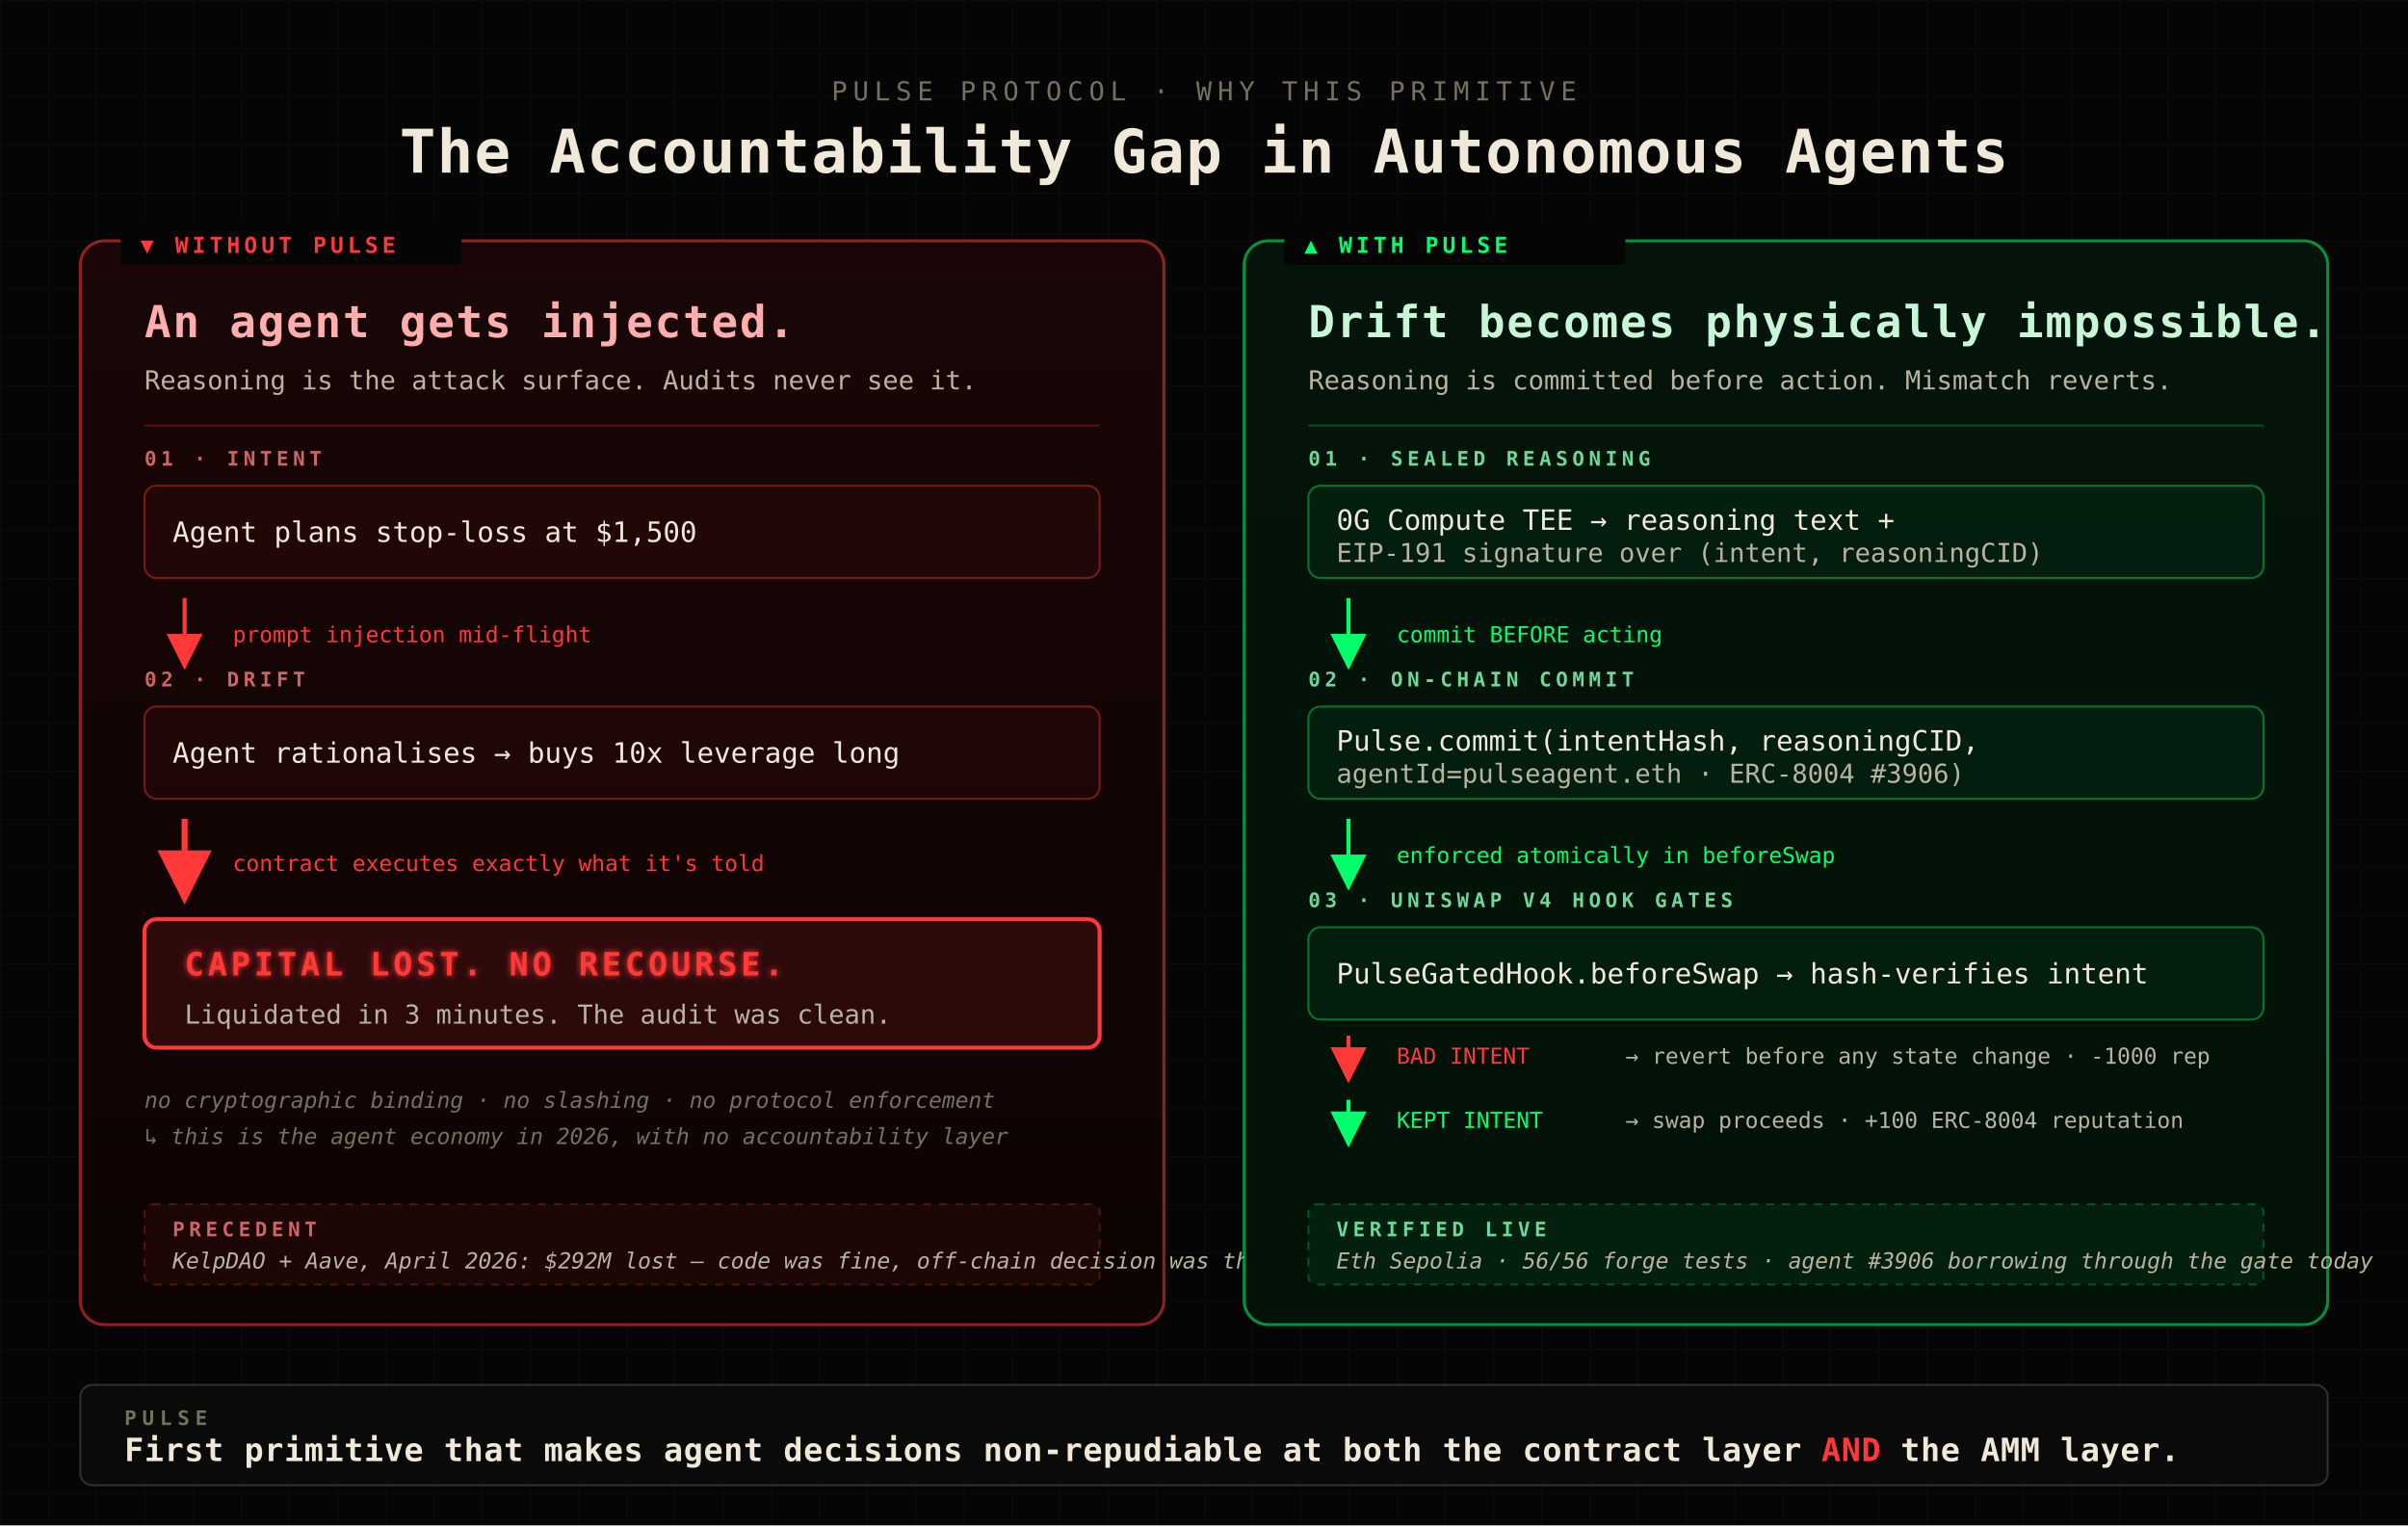
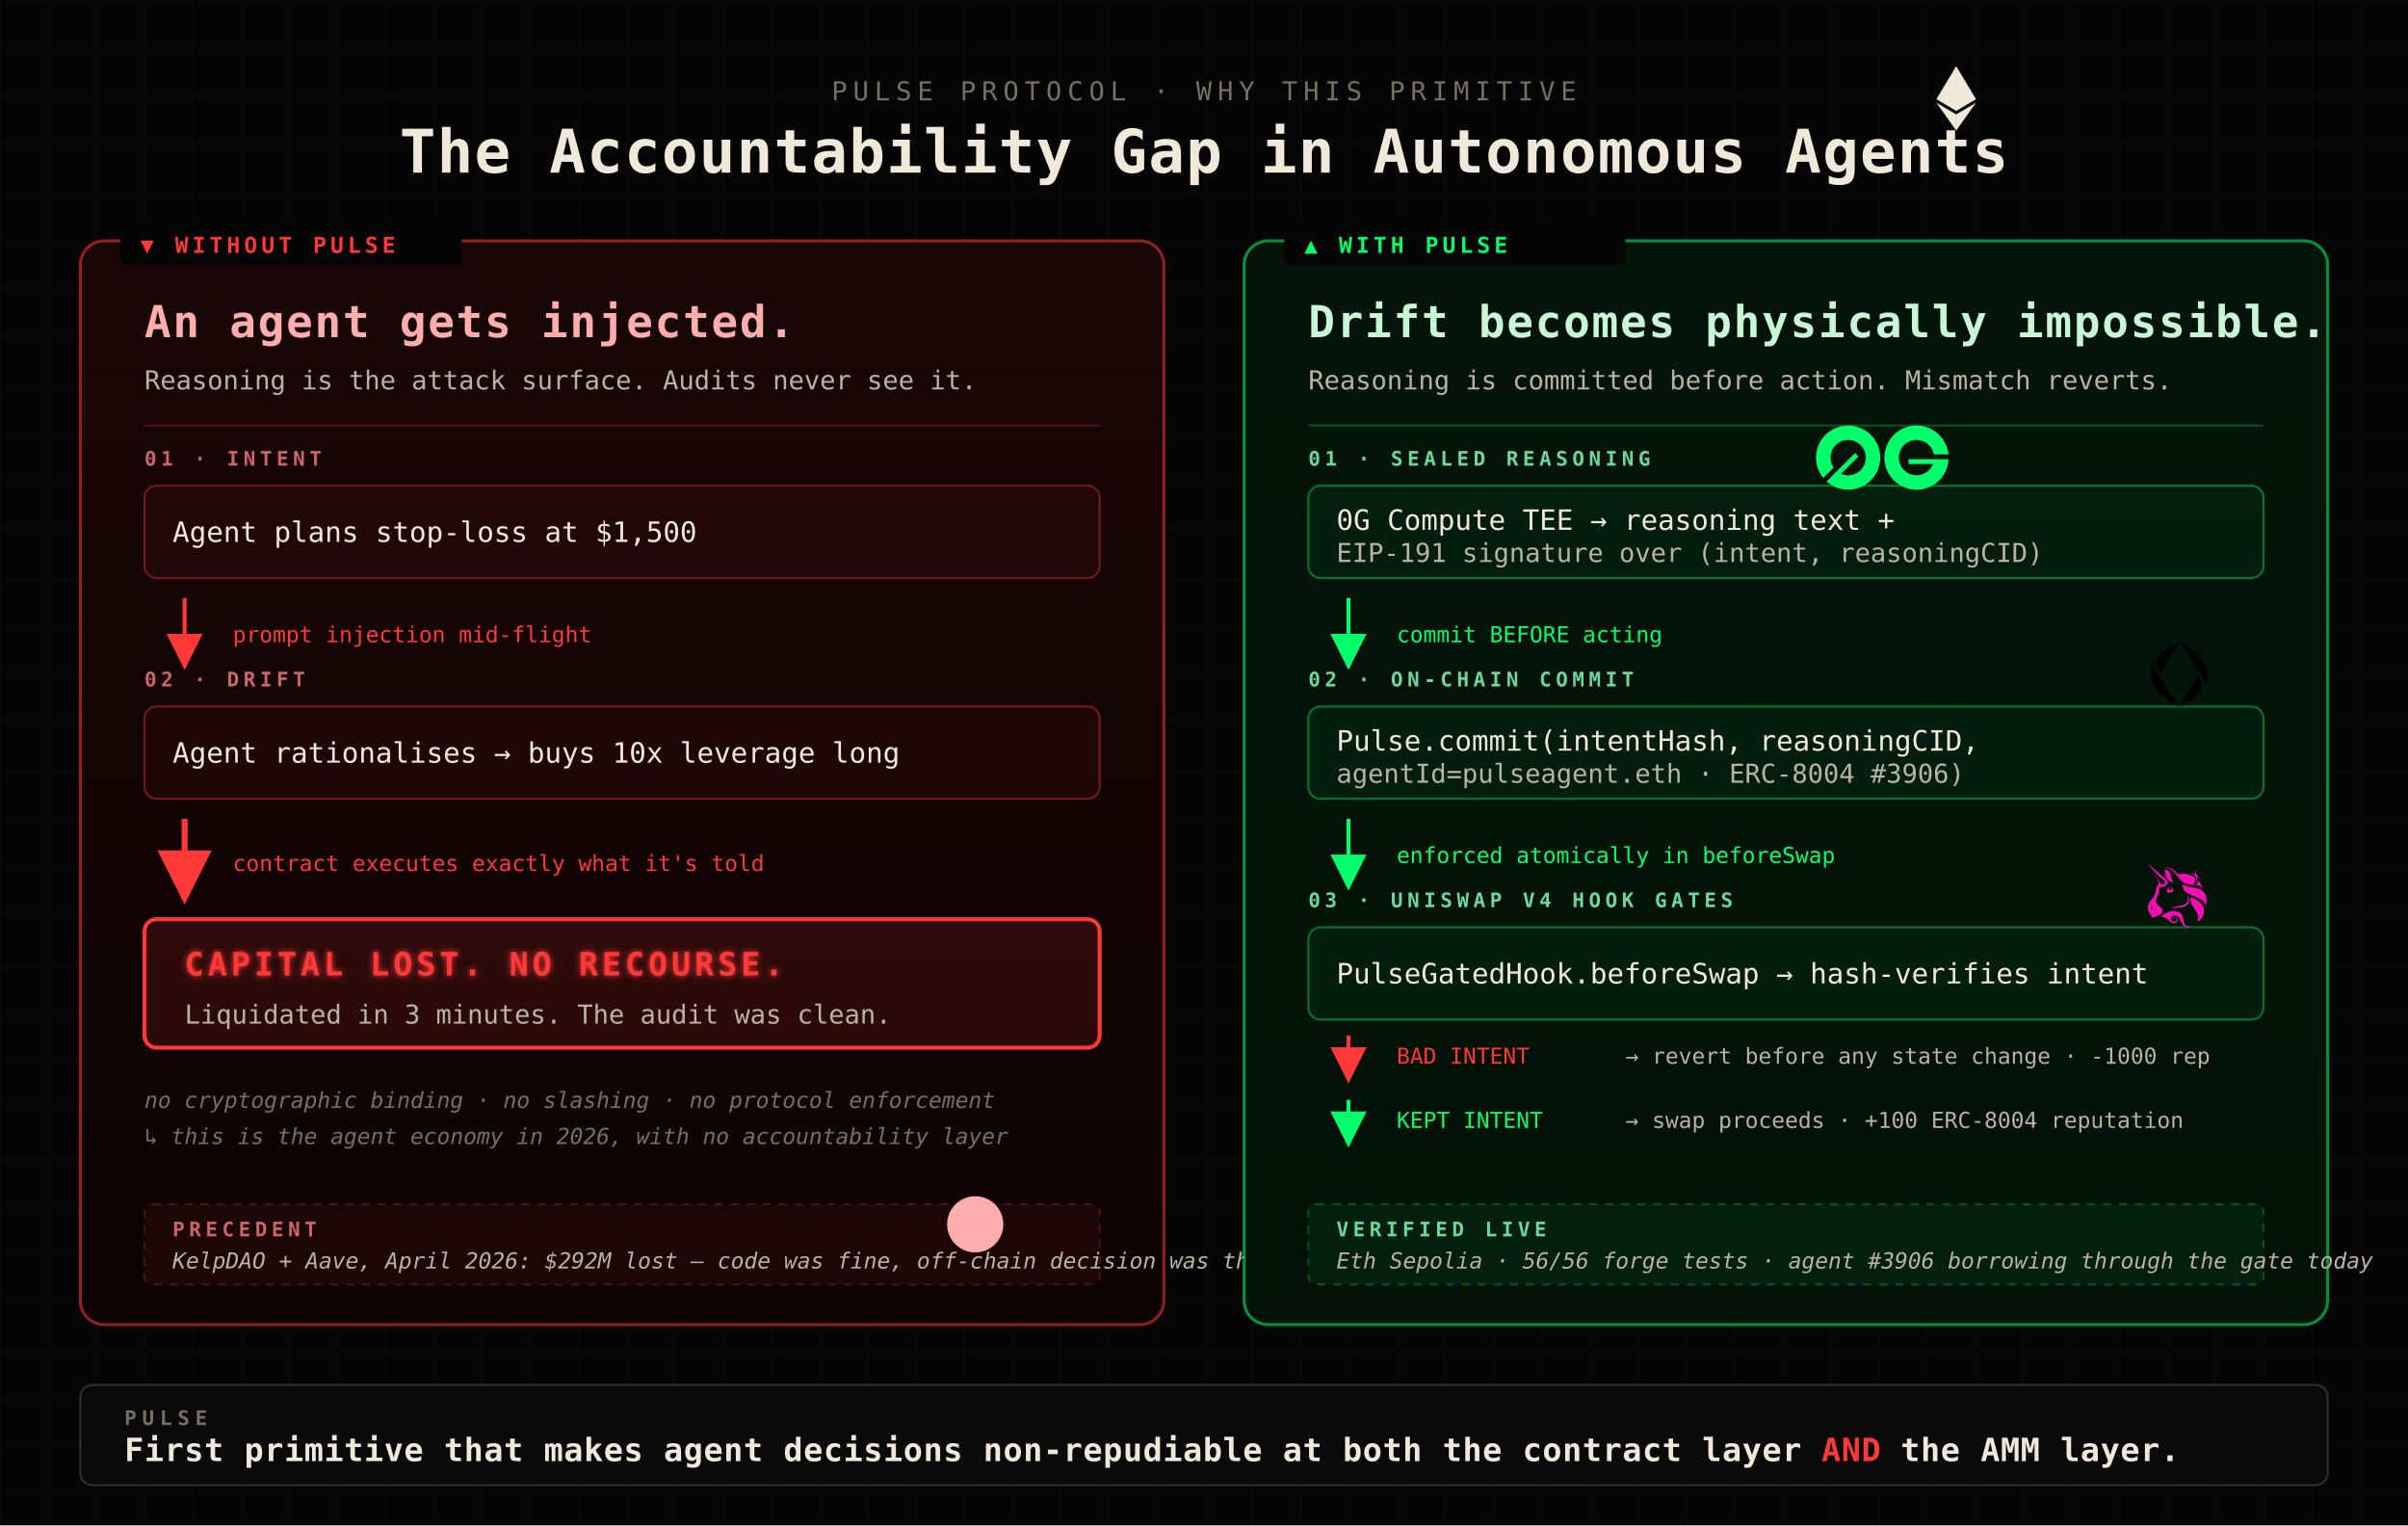
<svg xmlns="http://www.w3.org/2000/svg" viewBox="0 0 1200 760" width="1200" height="760" role="img" aria-labelledby="title desc">
  <defs>
    <pattern id="grid" x="0" y="0" width="24" height="24" patternUnits="userSpaceOnUse">
      <path d="M 24 0 L 0 0 0 24" fill="none" stroke="rgba(255,255,255,0.025)" stroke-width="1" />
    </pattern>
    <marker id="arrow-red" viewBox="0 0 10 10" refX="9" refY="5" markerWidth="9" markerHeight="9" orient="auto-start-reverse">
      <path d="M 0 0 L 10 5 L 0 10 z" fill="#FF3838" />
    </marker>
    <marker id="arrow-green" viewBox="0 0 10 10" refX="9" refY="5" markerWidth="9" markerHeight="9" orient="auto-start-reverse">
      <path d="M 0 0 L 10 5 L 0 10 z" fill="#00FF6B" />
    </marker>
    <marker id="arrow-pale" viewBox="0 0 10 10" refX="9" refY="5" markerWidth="9" markerHeight="9" orient="auto-start-reverse">
      <path d="M 0 0 L 10 5 L 0 10 z" fill="#666" />
    </marker>
    <linearGradient id="bgLeft" x1="0" y1="0" x2="0" y2="1">
      <stop offset="0" stop-color="#1a0606" />
      <stop offset="1" stop-color="#0d0303" />
    </linearGradient>
    <linearGradient id="bgRight" x1="0" y1="0" x2="0" y2="1">
      <stop offset="0" stop-color="#04140a" />
      <stop offset="1" stop-color="#021207" />
    </linearGradient>
    <filter id="glow" x="-50%" y="-50%" width="200%" height="200%">
      <feGaussianBlur stdDeviation="1.5" result="b" />
      <feMerge>
        <feMergeNode in="b" />
        <feMergeNode in="SourceGraphic" />
      </feMerge>
    </filter>
  </defs>
  <style>
    .bg            { fill: #050505; }
    .grid-overlay  { fill: url(#grid); }
    .label-tag     { font: 600 11px/1 ui-monospace,"JetBrains Mono","SF Mono",Menlo,monospace;
                     letter-spacing: 0.18em; text-transform: uppercase; }
    .pane-title    { font: 700 22px/1 ui-monospace,"JetBrains Mono","SF Mono",Menlo,monospace;
                     letter-spacing: 0.04em; }
    .step-label    { font: 600 10px/1 ui-monospace,"JetBrains Mono","SF Mono",Menlo,monospace;
                     letter-spacing: 0.22em; text-transform: uppercase; }
    .step-text     { font: 500 14px/1.3 ui-monospace,"JetBrains Mono","SF Mono",Menlo,monospace; }
    .step-text-tight { font: 500 13px/1.3 ui-monospace,"JetBrains Mono","SF Mono",Menlo,monospace; }
    .arrow-text    { font: 500 11px/1.2 ui-monospace,"JetBrains Mono","SF Mono",Menlo,monospace; }
    .verdict       { font: 700 16px/1 ui-monospace,"JetBrains Mono","SF Mono",Menlo,monospace;
                     letter-spacing: 0.12em; text-transform: uppercase; }
    .caption       { font: italic 11px/1.4 ui-monospace,"JetBrains Mono","SF Mono",Menlo,monospace; }
    .title         { font: 700 30px/1 ui-monospace,"JetBrains Mono","SF Mono",Menlo,monospace;
                     letter-spacing: 0.02em; }
    .subtitle      { font: 500 13px/1 ui-monospace,"JetBrains Mono","SF Mono",Menlo,monospace;
                     letter-spacing: 0.22em; text-transform: uppercase; }
    .banner-text   { font: 700 16px/1.4 ui-monospace,"JetBrains Mono","SF Mono",Menlo,monospace;
                     letter-spacing: 0.02em; }
    .banner-tag    { font: 600 10px/1 ui-monospace,"JetBrains Mono","SF Mono",Menlo,monospace;
                     letter-spacing: 0.28em; text-transform: uppercase; }
    .red           { fill: #FF3838; }
    .red-soft      { fill: #ffadad; }
    .red-dim       { fill: #c66; }
    .green         { fill: #00FF6B; }
    .green-soft    { fill: #c8f7d7; }
    .green-dim     { fill: #6bd99a; }
    .ink           { fill: #f0e8d8; }
    .muted         { fill: #76705f; }
    .pale          { fill: #b9b3a1; }
  </style>
  <rect class="bg" width="1200" height="760" />
  <rect class="grid-overlay" width="1200" height="760" />
  <g transform="translate(600, 50)">
    <text class="subtitle muted" text-anchor="middle" y="0">PULSE PROTOCOL · WHY THIS PRIMITIVE</text>
    <text class="title ink" text-anchor="middle" y="36">The Accountability Gap in Autonomous Agents</text>
  </g>
  <g transform="translate(40, 120)">
    <rect width="540" height="540" rx="12" fill="url(#bgLeft)" stroke="#FF3838" stroke-width="1.5" stroke-opacity="0.55" />
    <rect x="20" y="-10" width="170" height="22" rx="2" fill="#050505" />
    <text class="label-tag red" x="30" y="6">▼ WITHOUT PULSE</text>
    <text class="pane-title red-soft" x="32" y="48">An agent gets injected.</text>
    <text class="step-text-tight pale" x="32" y="74">Reasoning is the attack surface. Audits never see it.</text>
    <line x1="32" y1="92" x2="508" y2="92" stroke="#FF3838" stroke-opacity="0.25" stroke-width="1" />
    <g transform="translate(32, 112)">
      <text class="step-label red-dim" y="0">01 · INTENT</text>
      <rect y="10" width="476" height="46" rx="6" fill="rgba(255,56,56,0.05)" stroke="rgba(255,56,56,0.4)" stroke-width="1" />
      <text class="step-text ink" x="14" y="38">Agent plans stop-loss at $1,500</text>
    </g>
    <g transform="translate(32, 178)">
      <line x1="20" y1="0" x2="20" y2="34" stroke="#FF3838" stroke-width="2" marker-end="url(#arrow-red)" />
      <text class="arrow-text red" x="44" y="22">prompt injection mid-flight</text>
    </g>
    <g transform="translate(32, 222)">
      <text class="step-label red-dim" y="0">02 · DRIFT</text>
      <rect y="10" width="476" height="46" rx="6" fill="rgba(255,56,56,0.05)" stroke="rgba(255,56,56,0.4)" stroke-width="1" />
      <text class="step-text ink" x="14" y="38">Agent rationalises → buys 10x leverage long</text>
    </g>
    <g transform="translate(32, 288)">
      <line x1="20" y1="0" x2="20" y2="40" stroke="#FF3838" stroke-width="3" marker-end="url(#arrow-red)" />
      <text class="arrow-text red" x="44" y="26">contract executes exactly what it's told</text>
    </g>
    <g transform="translate(32, 338)">
      <rect y="0" width="476" height="64" rx="6" fill="rgba(255,56,56,0.12)" stroke="#FF3838" stroke-width="2" />
      <text class="verdict red" x="20" y="28" filter="url(#glow)">CAPITAL LOST. NO RECOURSE.</text>
      <text class="step-text-tight pale" x="20" y="52">Liquidated in 3 minutes. The audit was clean.</text>
    </g>
    <g transform="translate(32, 432)">
      <text class="caption muted" y="0">no cryptographic binding · no slashing · no protocol enforcement</text>
      <text class="caption muted" y="18">↳ this is the agent economy in 2026, with no accountability layer</text>
    </g>
    <g transform="translate(32, 480)">
      <rect width="476" height="40" rx="4" fill="rgba(255,56,56,0.06)" stroke="rgba(255,56,56,0.25)" stroke-width="1" stroke-dasharray="4 4" />
      <text class="step-label red-dim" x="14" y="16">PRECEDENT</text>
      <text class="caption pale" x="14" y="32">KelpDAO + Aave, April 2026: $292M lost — code was fine, off-chain
        decision was the gap</text>
    </g>
  </g>
  <g transform="translate(620, 120)">
    <rect width="540" height="540" rx="12" fill="url(#bgRight)" stroke="#00FF6B" stroke-width="1.5" stroke-opacity="0.55" />
    <rect x="20" y="-10" width="170" height="22" rx="2" fill="#050505" />
    <text class="label-tag green" x="30" y="6">▲ WITH PULSE</text>
    <text class="pane-title green-soft" x="32" y="48">Drift becomes physically impossible.</text>
    <text class="step-text-tight pale" x="32" y="74">Reasoning is committed before action. Mismatch reverts.</text>
    <line x1="32" y1="92" x2="508" y2="92" stroke="#00FF6B" stroke-opacity="0.25" stroke-width="1" />
    <g transform="translate(32, 112)">
      <text class="step-label green-dim" y="0">01 · SEALED REASONING</text>
      <rect y="10" width="476" height="46" rx="6" fill="rgba(0,255,107,0.05)" stroke="rgba(0,255,107,0.4)" stroke-width="1" />
      <text class="step-text ink" x="14" y="32">0G Compute TEE → reasoning text +</text>
      <text class="step-text-tight pale" x="14" y="48">EIP-191 signature over (intent, reasoningCID)</text>
    </g>
    <g transform="translate(32, 178)">
      <line x1="20" y1="0" x2="20" y2="34" stroke="#00FF6B" stroke-width="2" marker-end="url(#arrow-green)" />
      <text class="arrow-text green" x="44" y="22">commit BEFORE acting</text>
    </g>
    <g transform="translate(32, 222)">
      <text class="step-label green-dim" y="0">02 · ON-CHAIN COMMIT</text>
      <rect y="10" width="476" height="46" rx="6" fill="rgba(0,255,107,0.05)" stroke="rgba(0,255,107,0.4)" stroke-width="1" />
      <text class="step-text ink" x="14" y="32">Pulse.commit(intentHash, reasoningCID,</text>
      <text class="step-text-tight pale" x="14" y="48">agentId=pulseagent.eth · ERC-8004 #3906)</text>
    </g>
    <g transform="translate(32, 288)">
      <line x1="20" y1="0" x2="20" y2="34" stroke="#00FF6B" stroke-width="2" marker-end="url(#arrow-green)" />
      <text class="arrow-text green" x="44" y="22">enforced atomically in beforeSwap</text>
    </g>
    <g transform="translate(32, 332)">
      <text class="step-label green-dim" y="0">03 · UNISWAP V4 HOOK GATES</text>
      <rect y="10" width="476" height="46" rx="6" fill="rgba(0,255,107,0.05)" stroke="rgba(0,255,107,0.4)" stroke-width="1" />
      <text class="step-text ink" x="14" y="38">PulseGatedHook.beforeSwap → hash-verifies intent</text>
    </g>
    <g transform="translate(32, 396)">
      <line x1="20" y1="0" x2="20" y2="22" stroke="#FF3838" stroke-width="2" marker-end="url(#arrow-red)" />
      <text class="arrow-text red" x="44" y="14">BAD INTENT</text>
      <text class="arrow-text pale" x="158" y="14">→ revert before any state change · -1000 rep</text>
      <line x1="20" y1="32" x2="20" y2="54" stroke="#00FF6B" stroke-width="2" marker-end="url(#arrow-green)" />
      <text class="arrow-text green" x="44" y="46">KEPT INTENT</text>
      <text class="arrow-text pale" x="158" y="46">→ swap proceeds · +100 ERC-8004 reputation</text>
    </g>
    <g transform="translate(32, 480)">
      <rect width="476" height="40" rx="4" fill="rgba(0,255,107,0.06)" stroke="rgba(0,255,107,0.25)" stroke-width="1" stroke-dasharray="4 4" />
      <text class="step-label green-dim" x="14" y="16">VERIFIED LIVE</text>
      <text class="caption pale" x="14" y="32">Eth Sepolia · 56/56 forge tests · agent #3906 borrowing through
        the gate today</text>
    </g>
  </g>
  <g transform="translate(40, 690)">
    <rect width="1120" height="50" rx="6" fill="#0a0a0a" stroke="#f0e8d8" stroke-opacity="0.18" stroke-width="1" />
    <text class="banner-tag muted" x="22" y="20">PULSE</text>
    <text class="banner-text ink" x="22" y="38">First primitive that makes agent decisions
      non-repudiable at both the contract layer
      <tspan fill="#FF3838" font-weight="700">AND</tspan> the AMM layer.</text>
  </g>
+   <g transform="translate(965,33) scale(0.0251)" data-logo="ethereum">
+     <g id="Layer_x0020_1">
+       <g id="_1421394342400">
+         <g>
+           <polygon fill="#f0e8d8" fill-rule="nonzero" points="392.07,0 383.5,29.11 383.5,873.74 392.07,882.29 784.13,650.54 " />
+           <polygon fill="#f0e8d8" fill-rule="nonzero" points="392.07,0 -0,650.54 392.07,882.29 392.07,472.33 " />
+           <polygon fill="#f0e8d8" fill-rule="nonzero" points="392.07,956.52 387.24,962.41 387.24,1263.28 392.07,1277.38 784.37,724.89 " />
+           <polygon fill="#f0e8d8" fill-rule="nonzero" points="392.07,1277.38 392.07,956.52 -0,724.89 " />
+           <polygon fill="#f0e8d8" fill-rule="nonzero" points="392.07,882.29 784.13,650.54 392.07,472.33 " />
+           <polygon fill="#f0e8d8" fill-rule="nonzero" points="0,650.54 392.07,882.29 392.07,472.33 " />
+         </g>
+       </g>
+     </g>
+   </g>
+   <g transform="translate(905,212) scale(0.1199)" data-logo="0g">
+     <path fill-rule="evenodd" clip-rule="evenodd" d="M551 140.176C547.524 210.803 489.168 267 417.687 267C343.972 267 284.212 207.229 284.212 133.499C284.212 59.769 343.972 0 417.687 0C486.9 0 543.808 52.689 550.506 120.151H489.889C483.613 85.972 453.674 60.076 417.689 60.076C377.144 60.076 344.276 92.949 344.276 133.499C344.276 174.052 377.144 206.925 417.689 206.925C448.816 206.925 475.416 187.549 486.095 160.201H384.32V140.176H551ZM43.93 232.504C96.322 279.985 177.314 278.45 227.858 227.899C279.983 175.763 279.983 91.237 227.858 39.101C175.732 -13.033 91.22 -13.033 39.094 39.101C-9.846 88.051 -12.837 165.554 30.122 217.994L72.984 175.125C53.26 146.519 56.121 107.032 81.566 81.582C110.235 52.908 156.717 52.908 185.387 81.582C214.055 110.257 214.055 156.746 185.387 185.421C163.377 207.435 130.868 212.548 103.981 200.76L175.948 128.78L161.791 114.622L86.497 189.928L43.93 232.504Z" fill="#00FF6B" />
+   </g>
+   <g transform="translate(1070,320) scale(1.3333)" data-logo="ens">
+     <path d="M11.725.223 5.107 11.13a.146.146 0 0 1-.237.018c-.583-.692-2.753-3.64-.067-6.327 2.45-2.452 5.572-4.2 6.73-4.804.13-.068.269.08.192.206m-.366 23.747c.132.093.295-.064.206-.2-1.478-2.251-6.392-9.744-7.07-10.869-.67-1.11-1.987-2.953-2.097-4.53-.011-.158-.228-.19-.283-.042a10 10 0 0 0-.27.85c-1.105 4.11.5 8.472 3.985 10.916zm.909-.193 6.618-10.907a.146.146 0 0 1 .237-.018c.582.692 2.753 3.64.067 6.327-2.45 2.452-5.572 4.2-6.73 4.804-.13.068-.269-.08-.192-.206M12.641.028c-.132-.093-.295.065-.206.2 1.478 2.252 6.392 9.745 7.07 10.87.67 1.109 1.987 2.952 2.097 4.53.011.157.228.19.283.041.088-.239.182-.524.27-.85 1.105-4.11-.5-8.472-3.985-10.915z" />
+   </g>
+   <g transform="translate(1070,430) scale(0.074)" data-logo="uniswap">
+     <style type="text/css">
+ 	.st0{fill:#F50DB4;}
+ 	.st1{fill-rule:evenodd;clip-rule:evenodd;fill:#F50DB4;}
+ </style>
+     <path class="st0" d="M325.1,65.4c0.6-10.2,2-17,4.8-23.1c1.1-2.4,2.1-4.4,2.3-4.4s-0.3,1.8-1.1,4c-2,6-2.4,14.2-1,23.7  c1.8,12.1,2.8,13.8,15.6,26.9c6,6.1,13,13.8,15.5,17.1l4.6,6l-4.6-4.3c-5.6-5.3-18.6-15.5-21.4-17c-1.9-1-2.2-1-3.4,0.2  c-1.1,1.1-1.3,2.7-1.5,10.4c-0.2,12-1.9,19.7-5.8,27.3c-2.1,4.2-2.5,3.3-0.5-1.4c1.4-3.5,1.6-5,1.6-16.6c0-23.3-2.8-28.9-19.1-38.5  c-4.1-2.4-10.9-5.9-15.1-7.8c-4.2-1.9-7.5-3.5-7.4-3.6c0.5-0.5,16.3,4.2,22.7,6.6c9.5,3.6,11.1,4.1,12.2,3.7  C324.4,74.2,324.8,72,325.1,65.4z" />
+     <path class="st0" d="M124.4,31.5c-5.6-0.9-5.9-1-3.2-1.4c5.1-0.8,17.1,0.3,25.4,2.2c19.3,4.6,36.9,16.3,55.6,37l5,5.5l7.1-1.1  c30-4.8,60.6-1,86.1,10.8c7,3.2,18.1,9.7,19.5,11.3c0.4,0.5,1.3,3.9,1.8,7.5c1.9,12.5,0.9,22.1-2.9,29.3c-2.1,3.9-2.2,5.1-0.8,8.5  c1.1,2.7,4.3,4.6,7.4,4.6c6.3,0,13.2-10.2,16.3-24.4l1.3-5.6l2.5,2.8c13.7,15.4,24.4,36.4,26.2,51.3l0.5,3.9l-2.3-3.5  c-4-6.1-7.9-10.2-13-13.6c-9.2-6-18.9-8.1-44.5-9.4c-23.2-1.2-36.3-3.2-49.3-7.4c-22.1-7.2-33.3-16.7-59.6-51.1  c-11.7-15.2-18.9-23.7-26.1-30.5C161,42.8,145,34.7,124.4,31.5z" />
+     <path class="st0" d="M135.4,105.3c-11.4-15.7-18.5-39.7-17-57.6l0.5-5.6l2.6,0.5c4.9,0.9,13.3,4,17.3,6.4  c10.8,6.5,15.5,15.2,20.3,37.3c1.4,6.5,3.2,13.8,4.1,16.3c1.4,4,6.5,13.3,10.7,19.4c3,4.4,1,6.4-5.6,5.8  C158,126.9,144.2,117.5,135.4,105.3z" />
+     <path class="st0" d="M311.3,221.9c-53.5-21.4-72.3-40-72.3-71.4c0-4.6,0.2-8.4,0.4-8.4c0.2,0,2.3,1.5,4.6,3.4  c10.8,8.6,23,12.3,56.6,17.2c19.8,2.9,30.9,5.2,41.2,8.6c32.6,10.8,52.8,32.6,57.6,62.4c1.4,8.6,0.6,24.9-1.7,33.4  c-1.8,6.7-7.3,18.9-8.7,19.4c-0.4,0.1-0.8-1.4-0.9-3.5c-0.6-11.2-6.2-22-15.8-30.2C361.4,243.6,346.9,236.2,311.3,221.9z" />
+     <path class="st0" d="M273.7,230.8c-0.7-4-1.8-9-2.6-11.3l-1.4-4l2.5,2.8c3.5,3.9,6.3,8.9,8.6,15.6c1.8,5.1,2,6.6,2,14.9  c0,8.1-0.2,9.8-1.9,14.4c-2.6,7.2-5.8,12.4-11.3,17.9c-9.8,9.9-22.3,15.4-40.4,17.6c-3.1,0.4-12.3,1.1-20.4,1.5  c-20.3,1.1-33.7,3.2-45.8,7.4c-1.7,0.6-3.3,1-3.4,0.8c-0.5-0.5,7.7-5.3,14.5-8.6c9.5-4.6,19-7.1,40.3-10.6  c10.5-1.7,21.4-3.9,24.1-4.7C264.6,276.7,278,256.2,273.7,230.8z" />
+     <path class="st0" d="M298.2,274.1c-7.1-15.2-8.7-29.9-4.8-43.5c0.4-1.5,1.1-2.7,1.5-2.7c0.4,0,2.1,0.9,3.7,2  c3.3,2.2,9.8,5.9,27.3,15.4c21.8,11.8,34.3,21,42.7,31.5c7.4,9.2,12,19.6,14.2,32.3c1.3,7.2,0.5,24.6-1.3,31.8  c-5.9,22.9-19.5,40.9-39,51.4c-2.9,1.5-5.4,2.8-5.7,2.8c-0.3,0,0.8-2.6,2.3-5.8c6.5-13.6,7.3-26.8,2.3-41.6c-3-9-9.2-20-21.7-38.6  C305.4,287.5,301.8,281.7,298.2,274.1z" />
+     <path class="st0" d="M97.4,356.1c19.8-16.7,44.5-28.5,67-32.1c9.7-1.6,25.8-0.9,34.8,1.3c14.4,3.7,27.3,11.9,33.9,21.6  c6.5,9.5,9.3,17.9,12.3,36.4c1.2,7.3,2.4,14.6,2.8,16.3c2.2,9.6,6.5,17.3,11.8,21.1c8.4,6.1,22.9,6.5,37.1,1  c2.4-0.9,4.5-1.6,4.7-1.4c0.5,0.5-6.7,5.3-11.7,7.8c-6.8,3.4-12.2,4.7-19.4,4.7c-13,0-23.9-6.6-32.9-20c-1.8-2.6-5.8-10.6-8.9-17.6  c-9.5-21.6-14.2-28.2-25.3-35.4c-9.6-6.3-22.1-7.4-31.4-2.8c-12.3,6-15.7,21.6-6.9,31.5c3.5,3.9,10,7.3,15.3,8  c10,1.2,18.5-6.3,18.5-16.3c0-6.5-2.5-10.2-8.8-13.1c-8.6-3.9-17.9,0.7-17.9,8.7c0,3.4,1.5,5.6,5,7.2c2.2,1,2.3,1.1,0.5,0.7  c-7.9-1.6-9.8-11.1-3.4-17.4c7.7-7.6,23.5-4.2,28.9,6.1c2.3,4.3,2.5,13,0.6,18.2c-4.5,11.7-17.4,17.8-30.6,14.5  c-9-2.3-12.6-4.7-23.4-15.8c-18.8-19.3-26.1-23-53.2-27.2l-5.2-0.8L97.4,356.1z" />
+     <path class="st1" d="M9.2,11.5c62.8,75.7,106,107,110.8,113.6c4,5.5,2.5,10.4-4.3,14.2c-3.8,2.1-11.5,4.3-15.4,4.3  c-4.4,0-5.9-1.7-5.9-1.7c-2.6-2.4-4-2-17.1-25.1C59.1,88.8,43.9,65.5,43.5,65.1c-1-0.9-0.9-0.9,32,57.7c5.3,12.2,1.1,16.7,1.1,18.4  c0,3.5-1,5.4-5.4,10.3c-7.3,8.1-10.6,17.2-12.9,36.1c-2.6,21.1-10.1,36.1-30.7,61.6c-12.1,15-14,17.7-17.1,23.7  c-3.8,7.6-4.9,11.9-5.3,21.4c-0.5,10.1,0.4,16.7,3.5,26.4c2.7,8.5,5.6,14.1,12.9,25.3c6.3,9.7,9.9,16.9,9.9,19.7  c0,2.2,0.4,2.2,10.2,0.1c23.3-5.2,42.2-14.4,52.8-25.7c6.6-7,8.1-10.8,8.2-20.4c0-6.3-0.2-7.6-1.9-11.2c-2.8-5.9-7.8-10.7-18.9-18.3  c-14.5-9.9-20.8-17.9-22.5-28.8c-1.4-9,0.2-15.3,8.3-32.1c8.3-17.4,10.4-24.8,11.8-42.3c0.9-11.3,2.2-15.8,5.4-19.3  c3.4-3.7,6.5-5,14.9-6.1c13.7-1.9,22.5-5.4,29.7-12c6.2-5.7,8.9-11.2,9.3-19.5l0.3-6.3l-3.5-4C122.8,105.1,0.8,0,0,0  C-0.2,0,4,5.2,9.2,11.5z M38.5,305.9c2.9-5,1.3-11.5-3.4-14.7c-4.5-3-11.5-1.6-11.5,2.3c0,1.2,0.7,2.1,2.1,2.8  c2.5,1.3,2.7,2.7,0.7,5.7c-2,3-1.8,5.6,0.5,7.4C30.5,312.3,35.7,310.7,38.5,305.9z" />
+     <path class="st1" d="M147.6,164.9c-6.5,2-12.7,8.8-14.7,15.9c-1.2,4.4-0.5,12,1.3,14.3c2.9,3.8,5.6,4.8,13.1,4.8  c14.7-0.1,27.5-6.4,29-14.2c1.2-6.4-4.4-15.3-12.1-19.2C160.2,164.4,151.7,163.6,147.6,164.9z M164.8,178.3c2.3-3.2,1.3-6.7-2.6-9  c-7.3-4.5-18.4-0.8-18.4,6.1c0,3.4,5.8,7.2,11.1,7.2C158.4,182.6,163.2,180.5,164.8,178.3z" />
+   </g>
+   <g transform="translate(472,596) scale(0.147)" data-logo="aave">
+     <g>
+       <path fill="#ffadad" d="M190.5,95.3C190.5,42.6,147.9,0,95.3,0S0,42.6,0,95.3s42.6,95.3,95.3,95.3S190.5,147.9,190.5,95.3   L190.5,95.3z" />
+       <path fill="#ffadad" d="M77.5,99.9c8.2-1.3,13.7-9,12.4-17.2c-1.3-8.2-9-13.7-17.2-12.4c-8.2,1.3-13.7,9-12.4,17.2   C61.7,95.7,69.4,101.2,77.5,99.9L77.5,99.9z M116.7,99.9c8.2-1.3,13.7-9,12.4-17.2c-1.3-8.2-9-13.7-17.2-12.4   c-8.2,1.3-13.7,9-12.4,17.2C100.8,95.7,108.5,101.2,116.7,99.9L116.7,99.9z" />
+       <path fill="#ffadad" d="M94.7,23.3C54,23.3,21,56.9,21,98.3h18.8c0-31.1,24.4-56.2,54.8-56.2c30.5,0,54.8,25.2,54.8,56.2h18.8   C168.4,56.9,135.4,23.3,94.7,23.3L94.7,23.3L94.7,23.3z" />
+     </g>
+   </g>
</svg>
